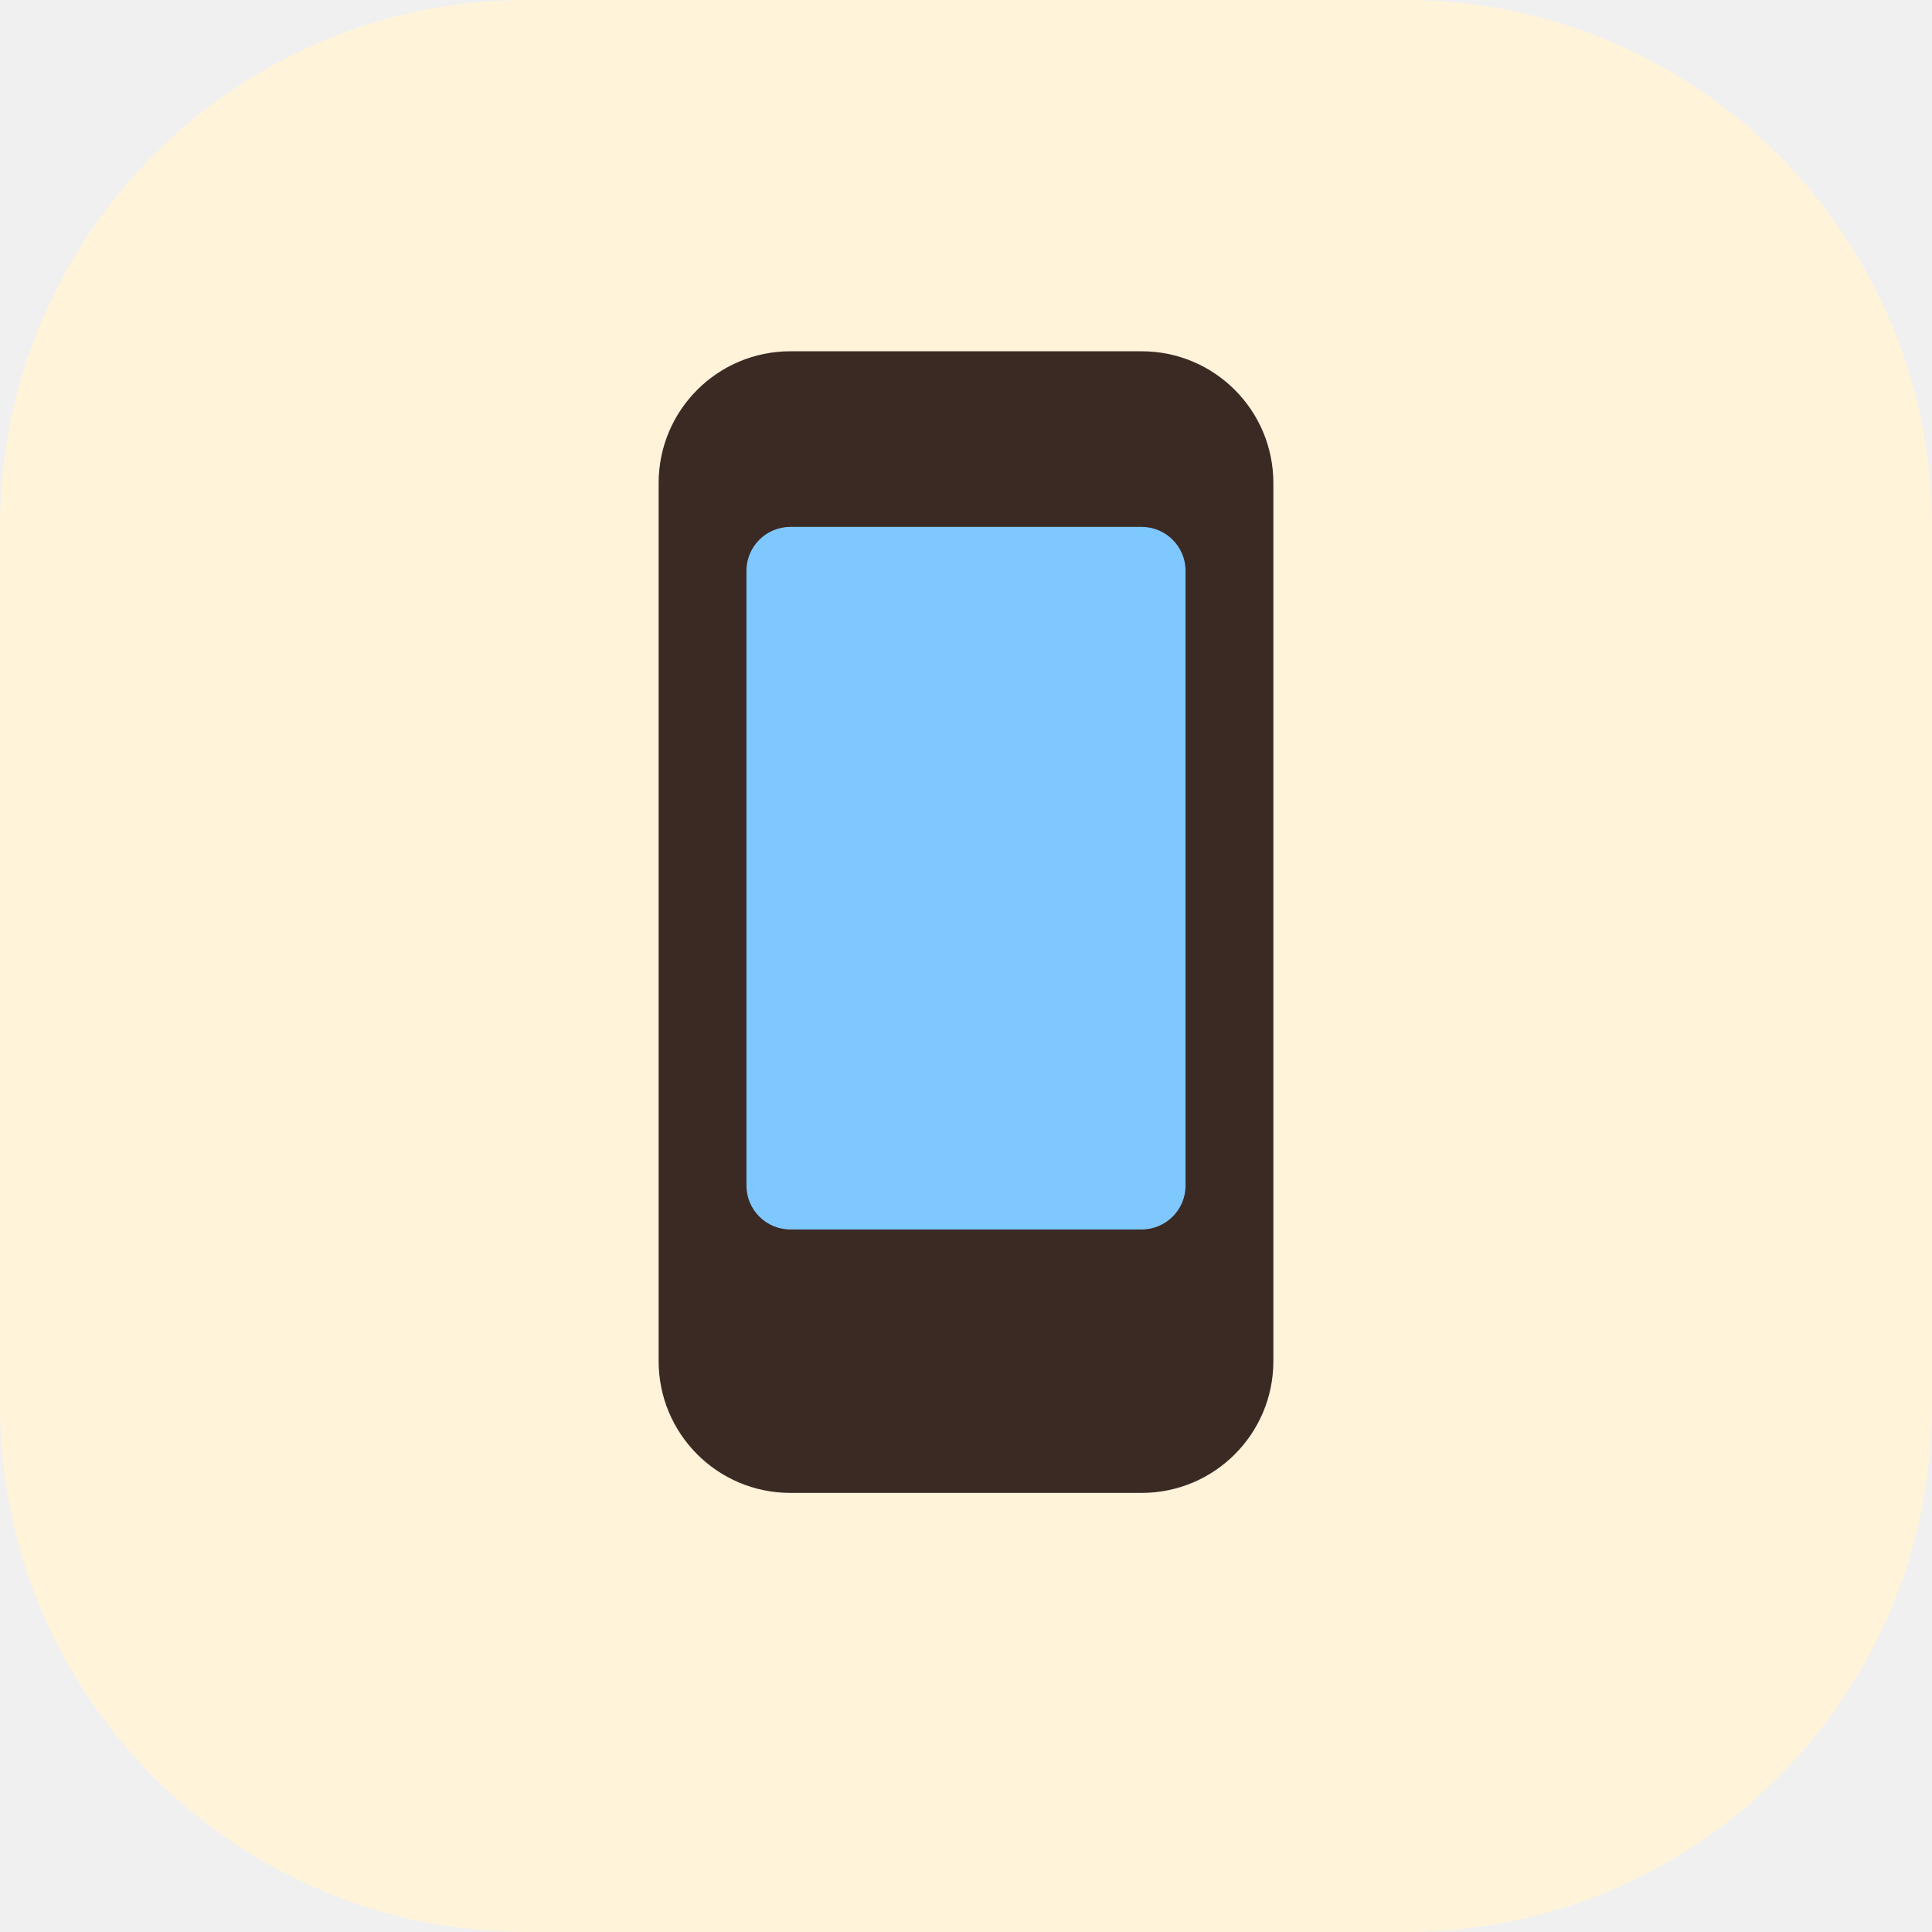
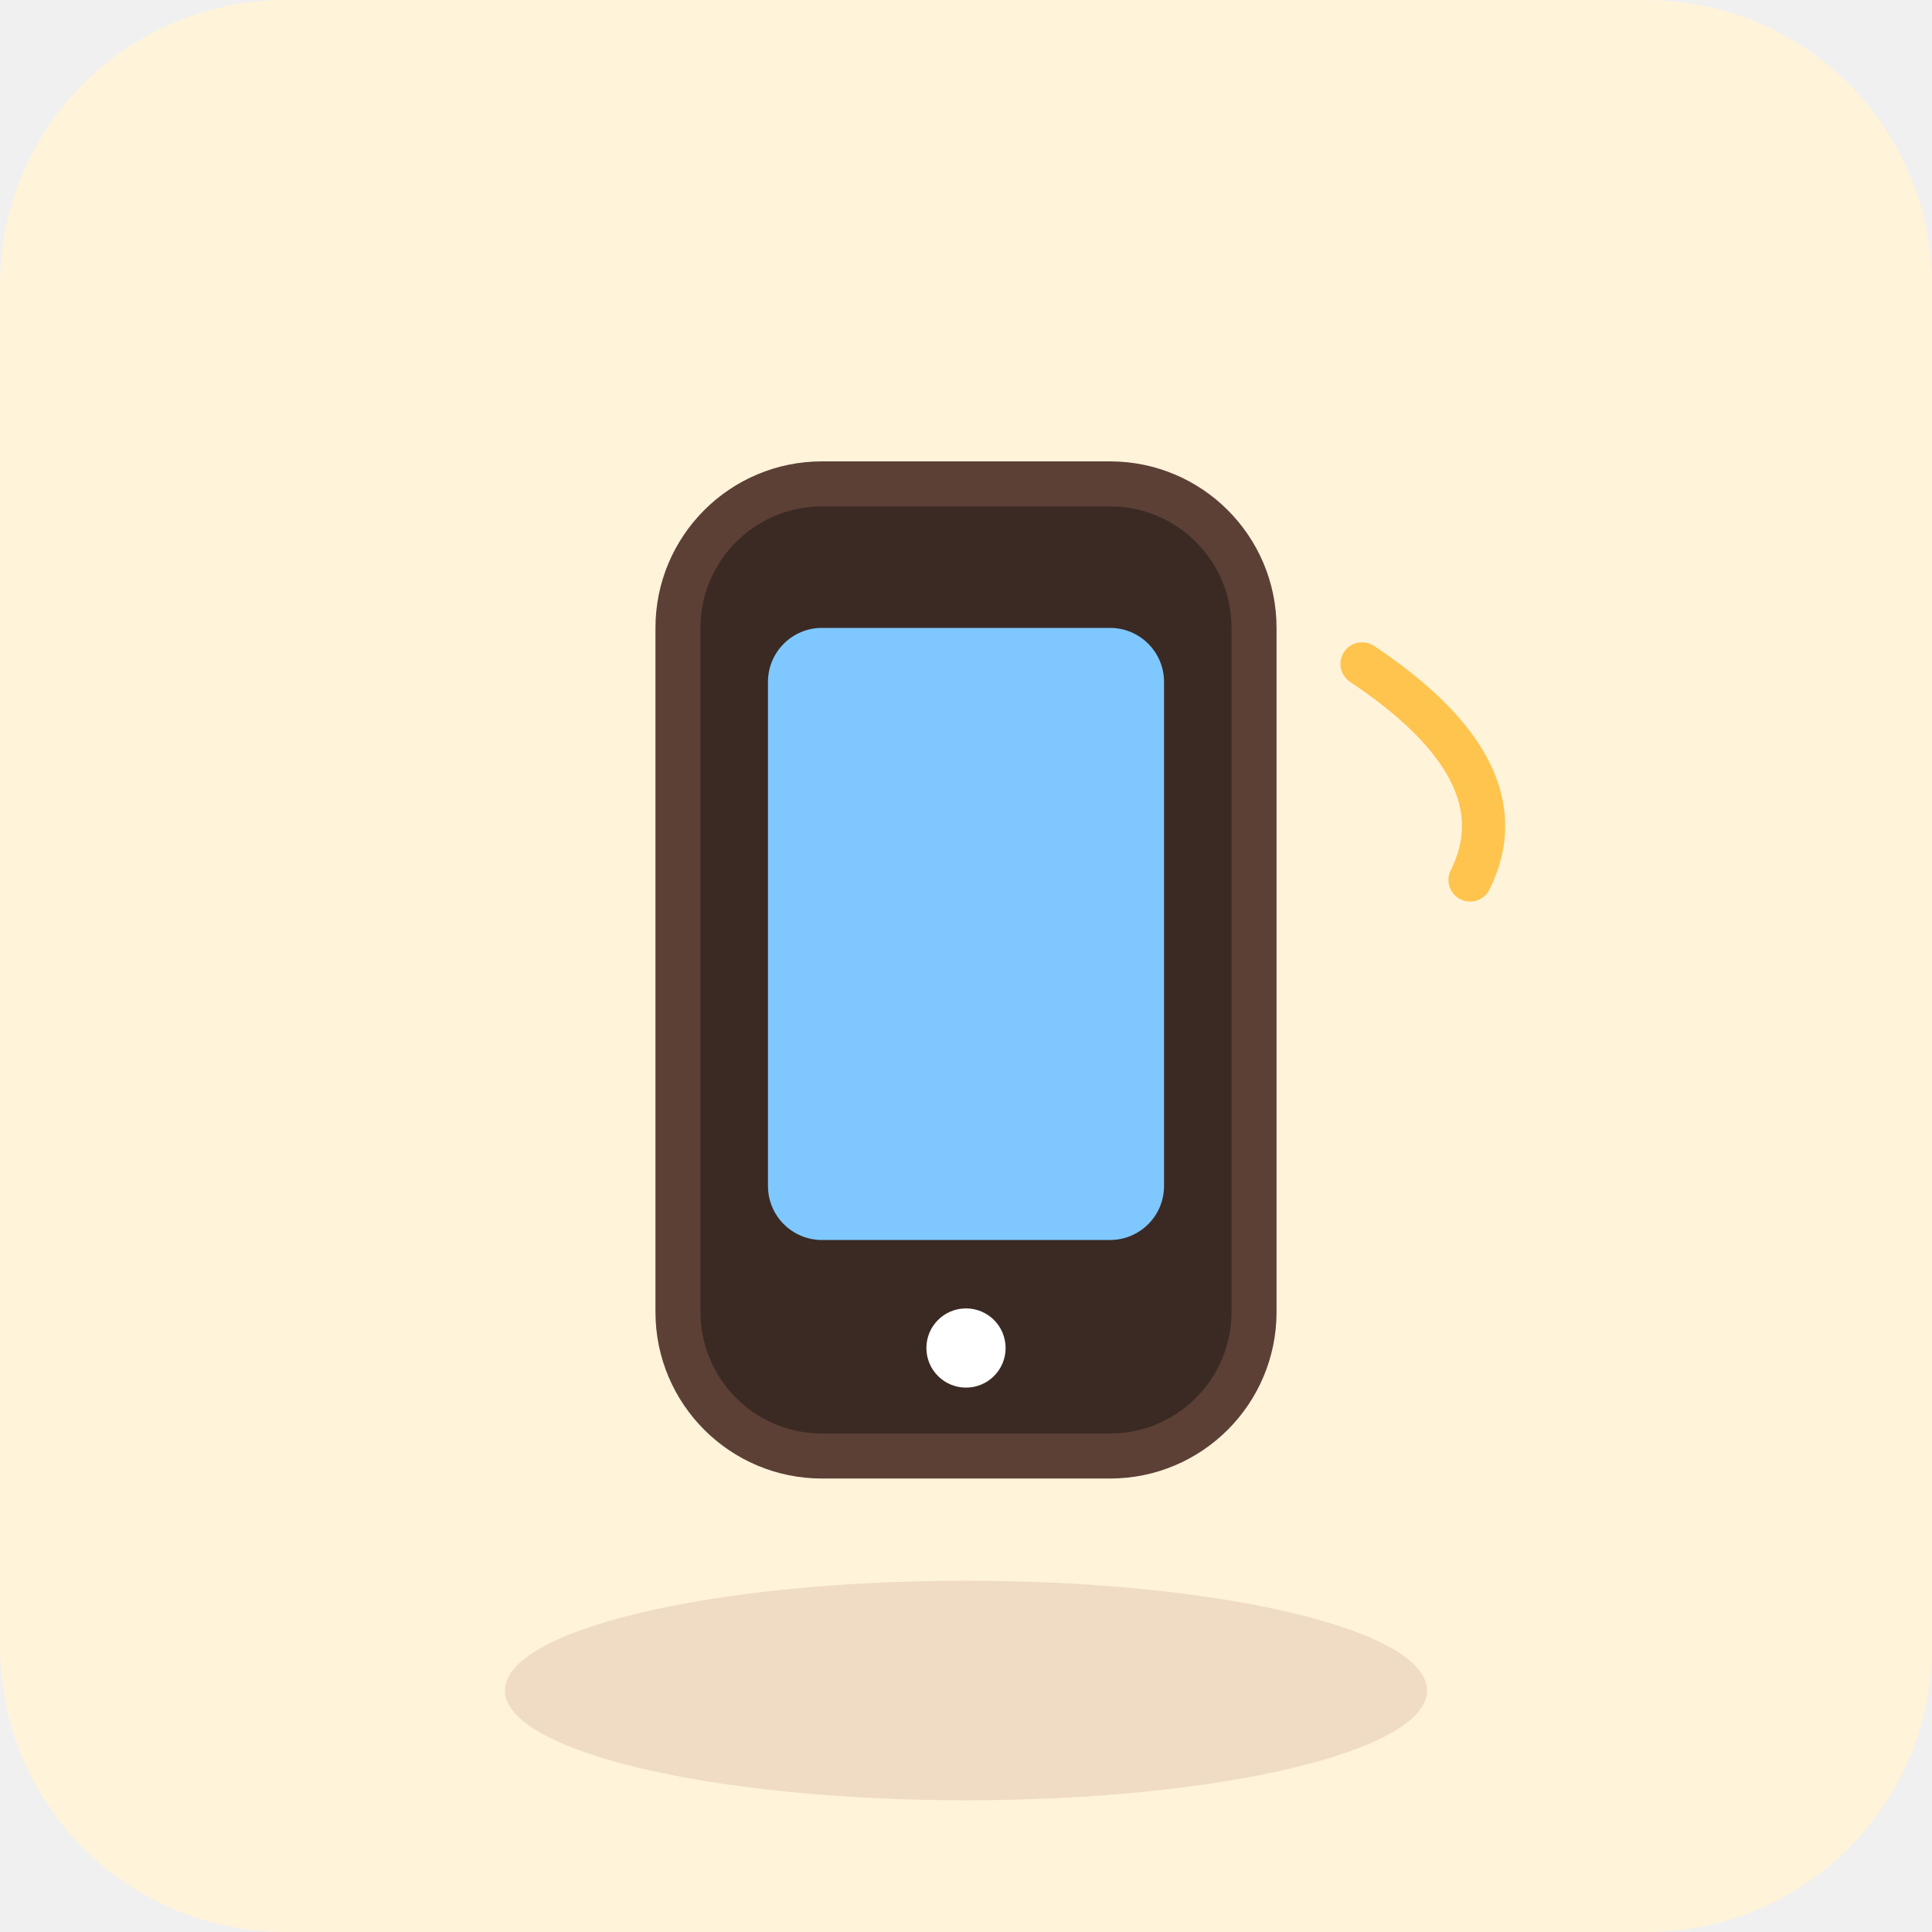
<svg xmlns="http://www.w3.org/2000/svg" viewBox="0 0 88 88">
-   <rect width="88" height="88" rx="24" fill="#fff3da" />
-   <rect x="30" y="16" width="28" height="52" rx="6" fill="#3b2a24" />
-   <rect x="34" y="24" width="20" height="32" rx="2" fill="#7ec8ff" />
+   <rect width="88" height="88" rx="13" fill="#fff3da" />
+   <ellipse cx="44" cy="77" rx="21" ry="5" fill="#f0dcc4" />
+   <g transform="translate(44 45) scale(0.82)">
+     <g>
+       <rect x="-16" y="-28" width="32" height="54" rx="8" fill="#3b2a24" stroke="#5c4036" stroke-width="2.5" stroke-linejoin="round" stroke-linecap="round" />
+       <rect x="-11" y="-20" width="22" height="34" rx="3" fill="#7ec8ff" />
+       <circle cy="20" r="2.2" fill="#fff" />
+       <path d="M22 -18c6 4 8 8 6 12" stroke="#ffc44d" stroke-width="2.4" fill="none" stroke-linecap="round" />
+     </g>
+   </g>
</svg>
